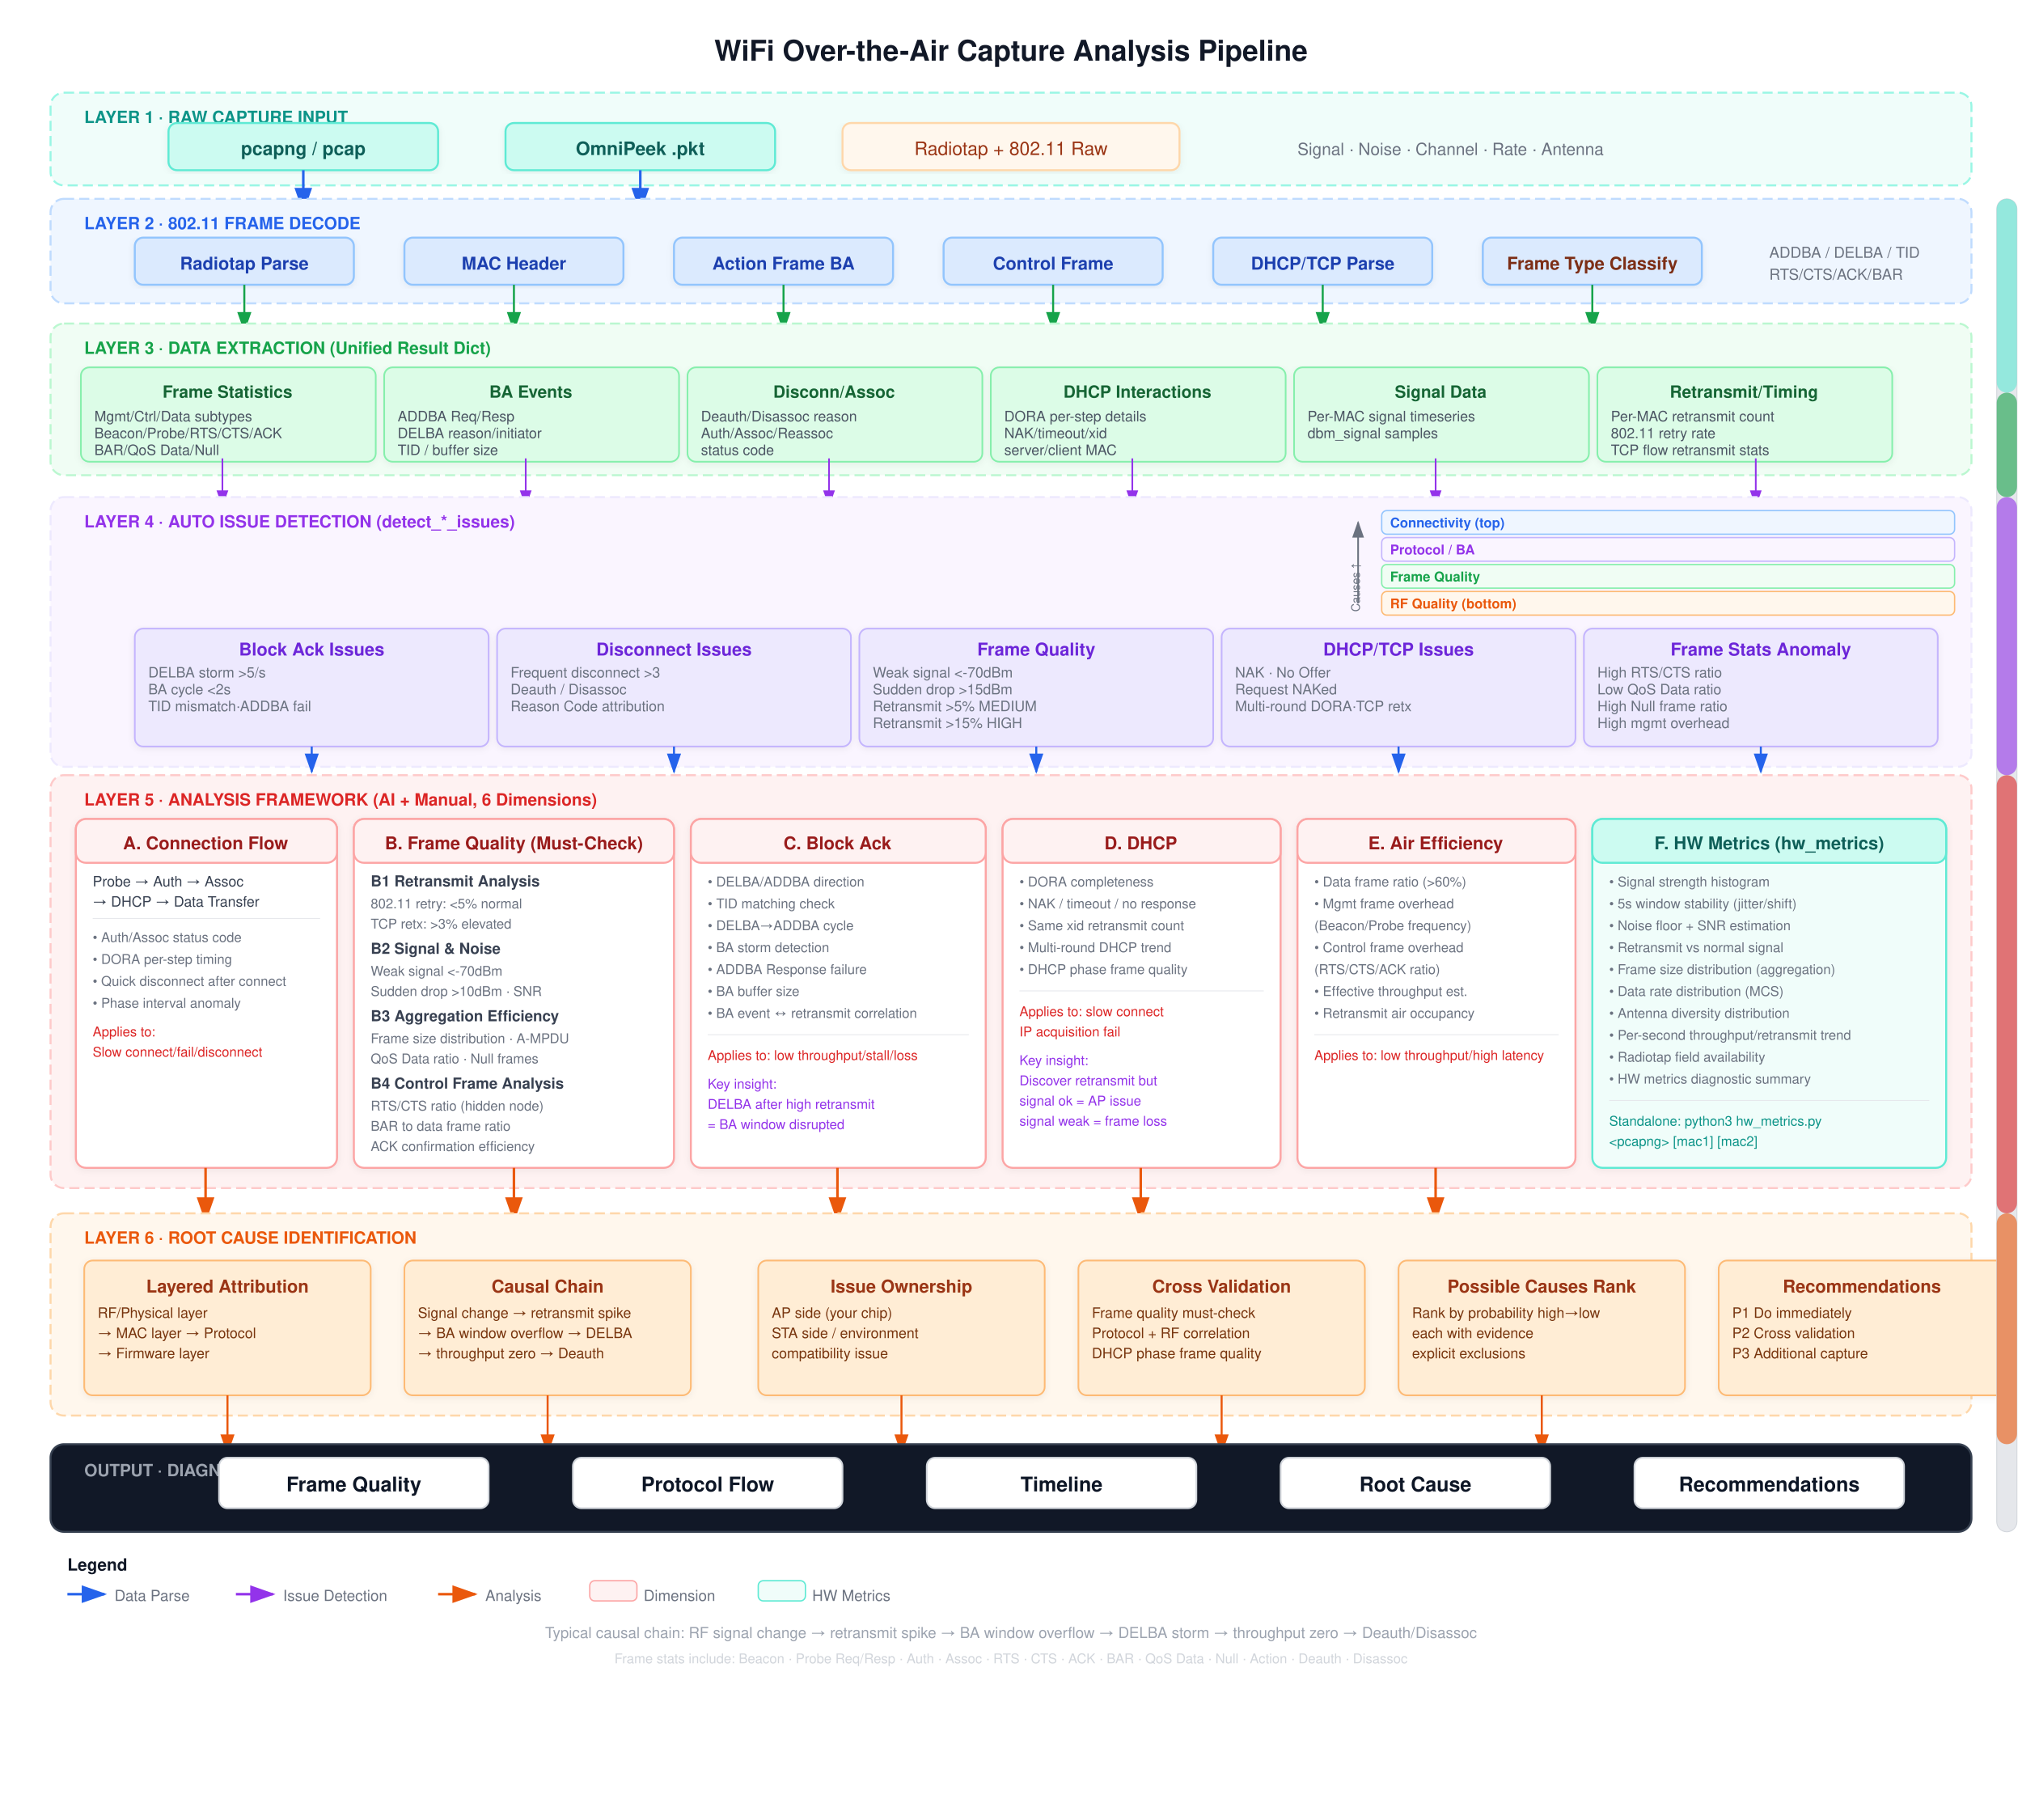
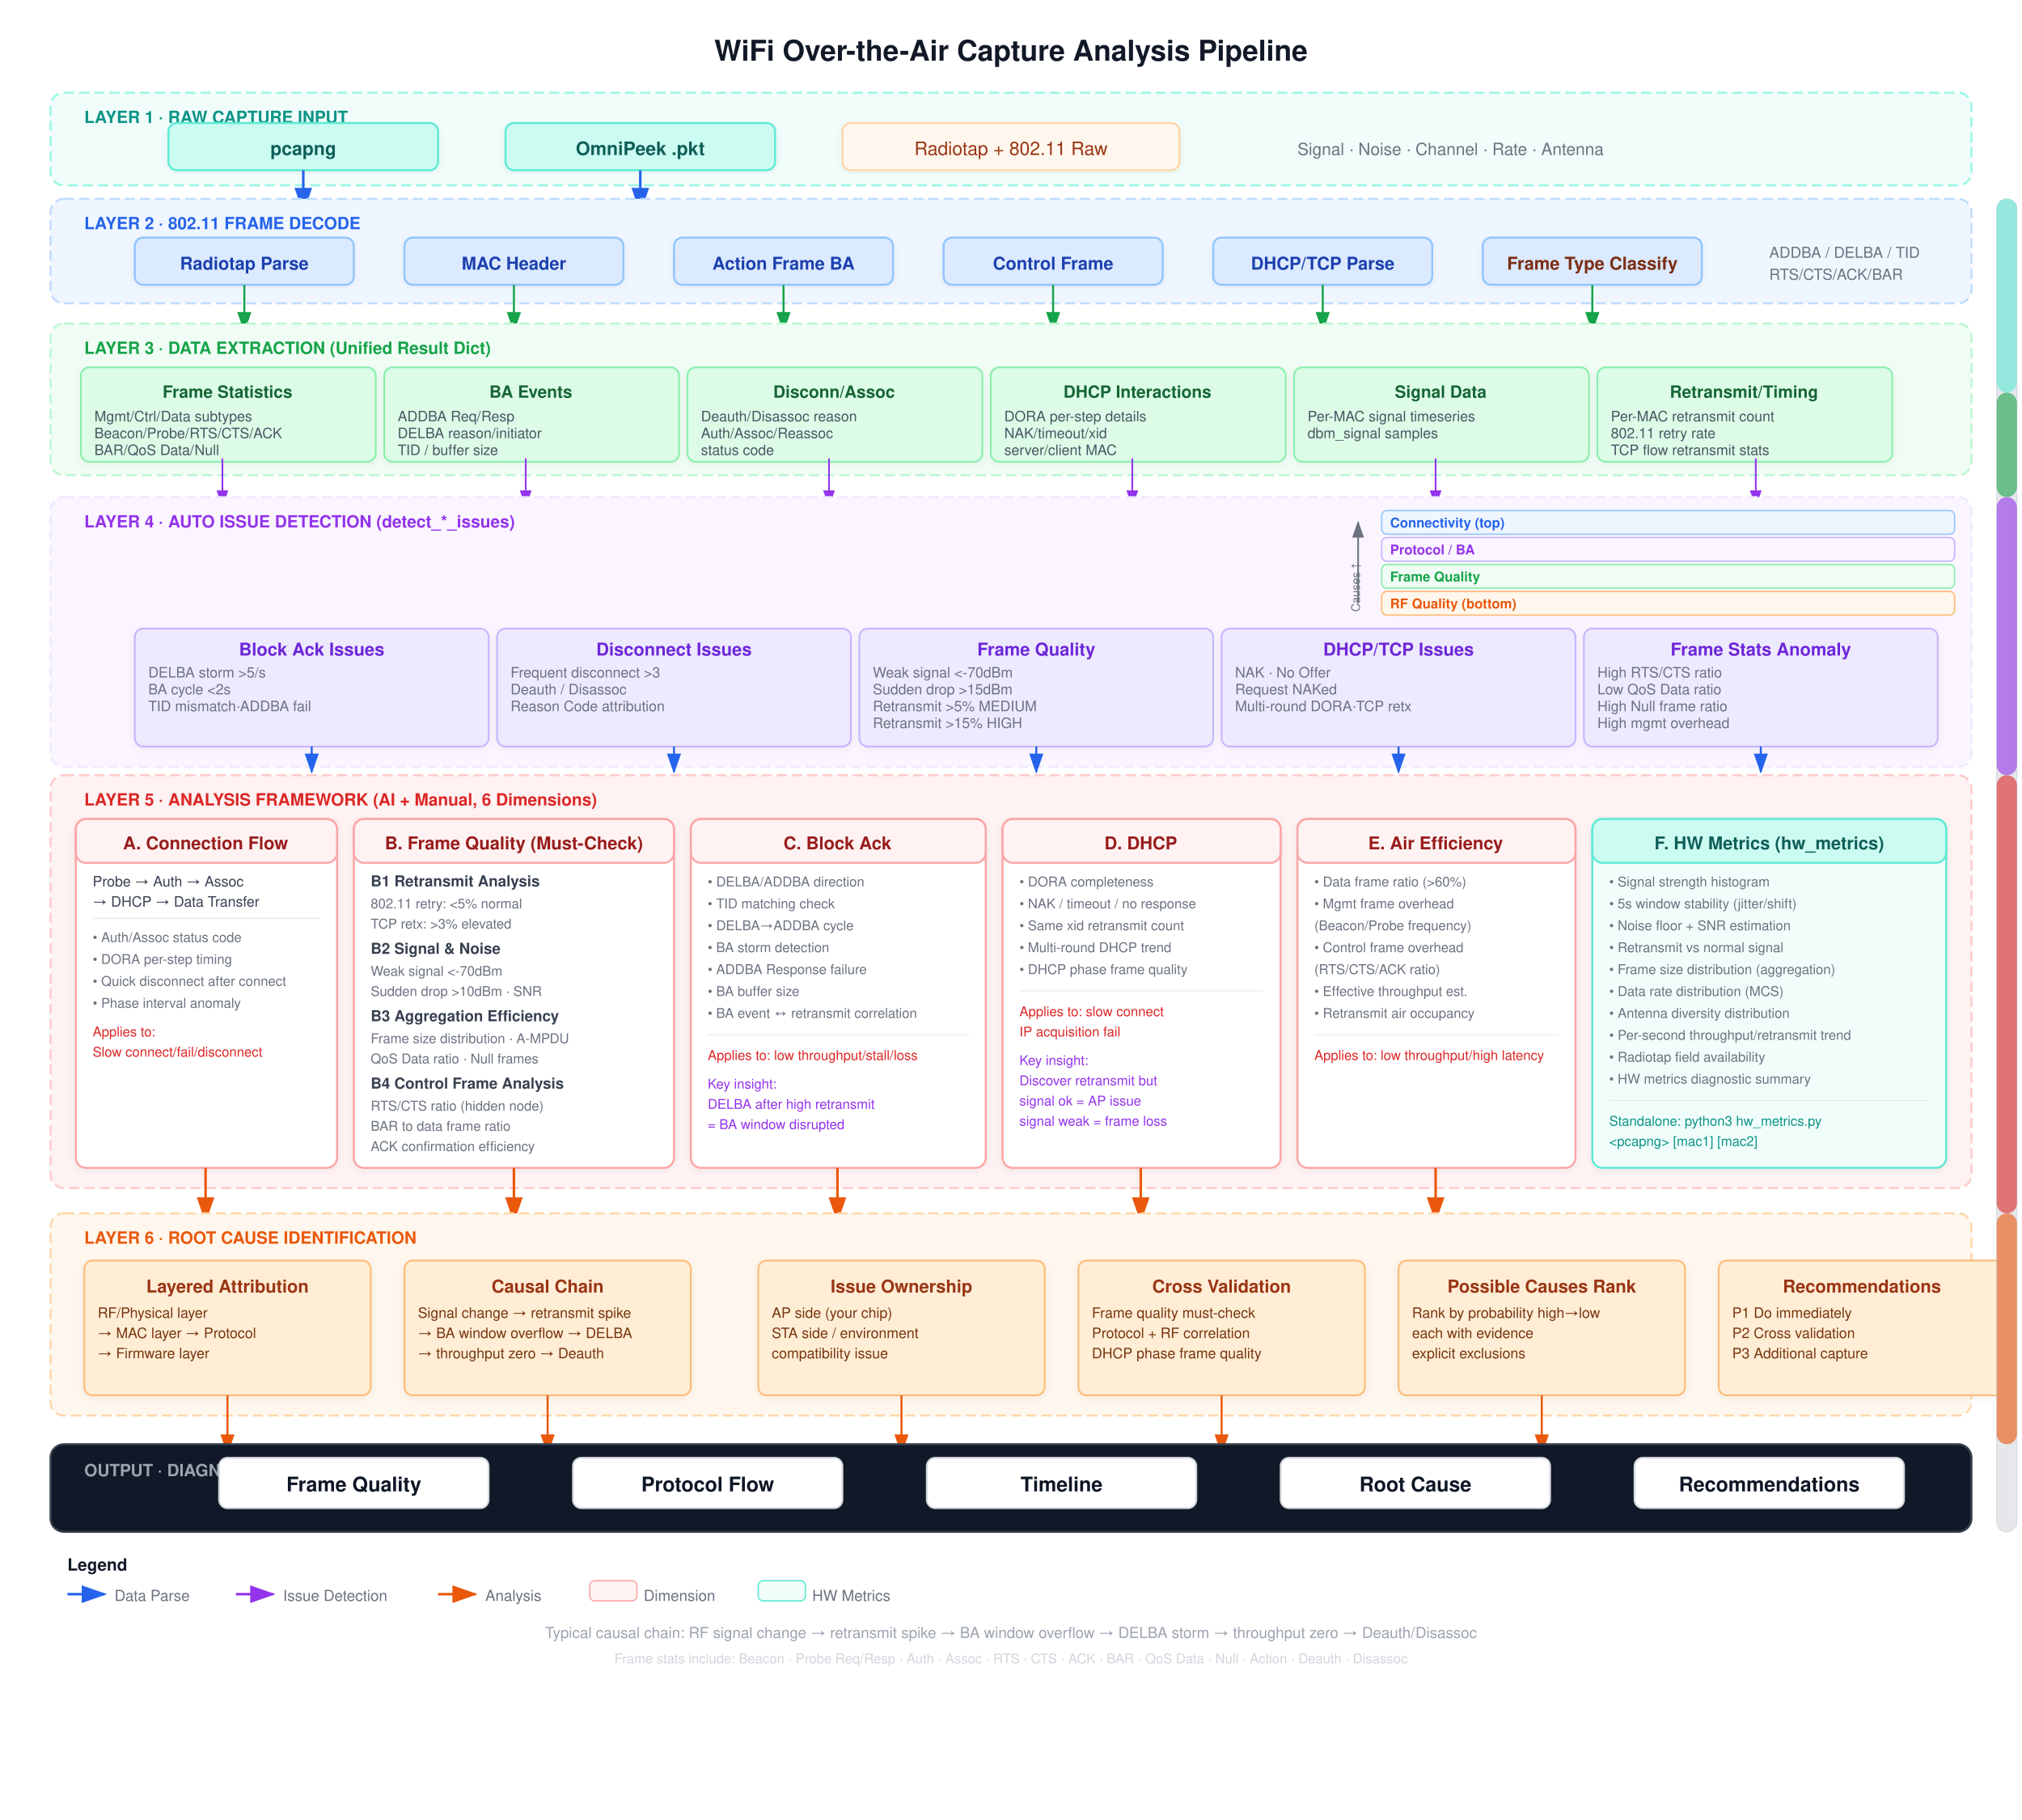
<svg xmlns="http://www.w3.org/2000/svg" viewBox="0 0 1200 1080" width="1200" height="1080">
  <style>
    text { font-family: "Helvetica Neue", Helvetica, Arial, sans-serif; }
  </style>
  <defs>
    <marker id="ab" markerWidth="10" markerHeight="7" refX="9" refY="3.5" orient="auto">
      <polygon points="0 0, 10 3.5, 0 7" fill="#2563eb" />
    </marker>
    <marker id="ag" markerWidth="10" markerHeight="7" refX="9" refY="3.5" orient="auto">
      <polygon points="0 0, 10 3.5, 0 7" fill="#16a34a" />
    </marker>
    <marker id="ap" markerWidth="10" markerHeight="7" refX="9" refY="3.5" orient="auto">
      <polygon points="0 0, 10 3.5, 0 7" fill="#9333ea" />
    </marker>
    <marker id="ao" markerWidth="10" markerHeight="7" refX="9" refY="3.5" orient="auto">
      <polygon points="0 0, 10 3.5, 0 7" fill="#ea580c" />
    </marker>
    <marker id="ay" markerWidth="10" markerHeight="7" refX="9" refY="3.5" orient="auto">
      <polygon points="0 0, 10 3.5, 0 7" fill="#6b7280" />
    </marker>
    <filter id="sh" x="-4%" y="-4%" width="108%" height="112%">
      <feDropShadow dx="0" dy="1" stdDeviation="2" flood-color="#000" flood-opacity="0.06" />
    </filter>
  </defs>
  <rect width="1200" height="1080" fill="#ffffff" />
  <text x="600" y="36" text-anchor="middle" font-size="17" font-weight="600" fill="#111827">WiFi Over-the-Air Capture Analysis Pipeline</text>
  <rect x="30" y="55" width="1140" height="55" rx="8" fill="#f0fdfa" stroke="#99f6e4" stroke-width="1.2" stroke-dasharray="6,3" />
  <text x="50" y="73" font-size="10" fill="#0d9488" font-weight="600">LAYER 1 · RAW CAPTURE INPUT</text>
  <g filter="url(#sh)">
    <rect x="100" y="73" width="160" height="28" rx="5" fill="#ccfbf1" stroke="#5eead4" stroke-width="1.2" />
-     <text x="180" y="92" text-anchor="middle" font-size="11" font-weight="600" fill="#115e59">pcapng / pcap</text>
+     <text x="180" y="92" text-anchor="middle" font-size="11" font-weight="600" fill="#115e59">pcapng</text>
  </g>
  <g filter="url(#sh)">
    <rect x="300" y="73" width="160" height="28" rx="5" fill="#ccfbf1" stroke="#5eead4" stroke-width="1.2" />
    <text x="380" y="92" text-anchor="middle" font-size="11" font-weight="600" fill="#115e59">OmniPeek .pkt</text>
  </g>
  <g filter="url(#sh)">
    <rect x="500" y="73" width="200" height="28" rx="5" fill="#fff7ed" stroke="#fed7aa" stroke-width="1.2" />
    <text x="600" y="92" text-anchor="middle" font-size="11" fill="#9a3412">Radiotap + 802.11 Raw</text>
  </g>
  <text x="770" y="92" font-size="10" fill="#6b7280">Signal · Noise · Channel · Rate · Antenna</text>
  <line x1="180" y1="101" x2="180" y2="125" stroke="#2563eb" stroke-width="1.5" marker-end="url(#ab)" />
  <line x1="380" y1="101" x2="380" y2="125" stroke="#2563eb" stroke-width="1.5" marker-end="url(#ab)" />
  <rect x="30" y="118" width="1140" height="62" rx="8" fill="#eff6ff" stroke="#bfdbfe" stroke-width="1.2" stroke-dasharray="6,3" />
  <text x="50" y="136" font-size="10" fill="#2563eb" font-weight="600">LAYER 2 · 802.11 FRAME DECODE</text>
  <g filter="url(#sh)">
    <rect x="80" y="141" width="130" height="28" rx="5" fill="#dbeafe" stroke="#93c5fd" stroke-width="1.2" />
    <text x="145" y="160" text-anchor="middle" font-size="10.5" font-weight="600" fill="#1e40af">Radiotap Parse</text>
  </g>
  <g filter="url(#sh)">
    <rect x="240" y="141" width="130" height="28" rx="5" fill="#dbeafe" stroke="#93c5fd" stroke-width="1.2" />
    <text x="305" y="160" text-anchor="middle" font-size="10.5" font-weight="600" fill="#1e40af">MAC Header</text>
  </g>
  <g filter="url(#sh)">
    <rect x="400" y="141" width="130" height="28" rx="5" fill="#dbeafe" stroke="#93c5fd" stroke-width="1.2" />
    <text x="465" y="160" text-anchor="middle" font-size="10.5" font-weight="600" fill="#1e40af">Action Frame BA</text>
  </g>
  <g filter="url(#sh)">
    <rect x="560" y="141" width="130" height="28" rx="5" fill="#dbeafe" stroke="#93c5fd" stroke-width="1.2" />
    <text x="625" y="160" text-anchor="middle" font-size="10.5" font-weight="600" fill="#1e40af">Control Frame</text>
  </g>
  <g filter="url(#sh)">
    <rect x="720" y="141" width="130" height="28" rx="5" fill="#dbeafe" stroke="#93c5fd" stroke-width="1.2" />
    <text x="785" y="160" text-anchor="middle" font-size="10.5" font-weight="600" fill="#1e40af">DHCP/TCP Parse</text>
  </g>
  <g filter="url(#sh)">
    <rect x="880" y="141" width="130" height="28" rx="5" fill="#dbeafe" stroke="#93c5fd" stroke-width="1.2" />
    <text x="945" y="160" text-anchor="middle" font-size="10.5" font-weight="600" fill="#7c2d12">Frame Type Classify</text>
  </g>
  <text x="1050" y="153" font-size="9" fill="#6b7280">ADDBA / DELBA / TID</text>
  <text x="1050" y="166" font-size="9" fill="#6b7280">RTS/CTS/ACK/BAR</text>
  <path d="M 145 169 L 145 196" stroke="#16a34a" stroke-width="1.2" fill="none" marker-end="url(#ag)" />
  <path d="M 305 169 L 305 196" stroke="#16a34a" stroke-width="1.2" fill="none" marker-end="url(#ag)" />
  <path d="M 465 169 L 465 196" stroke="#16a34a" stroke-width="1.2" fill="none" marker-end="url(#ag)" />
  <path d="M 625 169 L 625 196" stroke="#16a34a" stroke-width="1.2" fill="none" marker-end="url(#ag)" />
  <path d="M 785 169 L 785 196" stroke="#16a34a" stroke-width="1.2" fill="none" marker-end="url(#ag)" />
  <path d="M 945 169 L 945 196" stroke="#16a34a" stroke-width="1.2" fill="none" marker-end="url(#ag)" />
  <rect x="30" y="192" width="1140" height="90" rx="8" fill="#f0fdf4" stroke="#bbf7d0" stroke-width="1.2" stroke-dasharray="6,3" />
  <text x="50" y="210" font-size="10" fill="#16a34a" font-weight="600">LAYER 3 · DATA EXTRACTION (Unified Result Dict)</text>
  <g filter="url(#sh)">
    <rect x="48" y="218" width="175" height="56" rx="5" fill="#dcfce7" stroke="#86efac" stroke-width="1" />
    <text x="135" y="236" text-anchor="middle" font-size="10" font-weight="600" fill="#166534">Frame Statistics</text>
    <text x="56" y="250" font-size="8.5" fill="#4b5563">Mgmt/Ctrl/Data subtypes</text>
    <text x="56" y="260" font-size="8.5" fill="#4b5563">Beacon/Probe/RTS/CTS/ACK</text>
    <text x="56" y="270" font-size="8.5" fill="#4b5563">BAR/QoS Data/Null</text>
  </g>
  <g filter="url(#sh)">
    <rect x="228" y="218" width="175" height="56" rx="5" fill="#dcfce7" stroke="#86efac" stroke-width="1" />
    <text x="315" y="236" text-anchor="middle" font-size="10" font-weight="600" fill="#166534">BA Events</text>
    <text x="236" y="250" font-size="8.5" fill="#4b5563">ADDBA Req/Resp</text>
    <text x="236" y="260" font-size="8.5" fill="#4b5563">DELBA reason/initiator</text>
    <text x="236" y="270" font-size="8.5" fill="#4b5563">TID / buffer size</text>
  </g>
  <g filter="url(#sh)">
    <rect x="408" y="218" width="175" height="56" rx="5" fill="#dcfce7" stroke="#86efac" stroke-width="1" />
    <text x="495" y="236" text-anchor="middle" font-size="10" font-weight="600" fill="#166534">Disconn/Assoc</text>
    <text x="416" y="250" font-size="8.5" fill="#4b5563">Deauth/Disassoc reason</text>
    <text x="416" y="260" font-size="8.5" fill="#4b5563">Auth/Assoc/Reassoc</text>
    <text x="416" y="270" font-size="8.5" fill="#4b5563">status code</text>
  </g>
  <g filter="url(#sh)">
    <rect x="588" y="218" width="175" height="56" rx="5" fill="#dcfce7" stroke="#86efac" stroke-width="1" />
    <text x="675" y="236" text-anchor="middle" font-size="10" font-weight="600" fill="#166534">DHCP Interactions</text>
    <text x="596" y="250" font-size="8.5" fill="#4b5563">DORA per-step details</text>
    <text x="596" y="260" font-size="8.5" fill="#4b5563">NAK/timeout/xid</text>
    <text x="596" y="270" font-size="8.5" fill="#4b5563">server/client MAC</text>
  </g>
  <g filter="url(#sh)">
    <rect x="768" y="218" width="175" height="56" rx="5" fill="#dcfce7" stroke="#86efac" stroke-width="1" />
    <text x="855" y="236" text-anchor="middle" font-size="10" font-weight="600" fill="#166534">Signal Data</text>
    <text x="776" y="250" font-size="8.5" fill="#4b5563">Per-MAC signal timeseries</text>
    <text x="776" y="260" font-size="8.5" fill="#4b5563">dbm_signal samples</text>
  </g>
  <g filter="url(#sh)">
    <rect x="948" y="218" width="175" height="56" rx="5" fill="#dcfce7" stroke="#86efac" stroke-width="1" />
    <text x="1035" y="236" text-anchor="middle" font-size="10" font-weight="600" fill="#166534">Retransmit/Timing</text>
    <text x="956" y="250" font-size="8.5" fill="#4b5563">Per-MAC retransmit count</text>
    <text x="956" y="260" font-size="8.5" fill="#4b5563">802.11 retry rate</text>
    <text x="956" y="270" font-size="8.5" fill="#4b5563">TCP flow retransmit stats</text>
  </g>
  <path d="M 132 272 L 132 300" stroke="#9333ea" stroke-width="1" fill="none" marker-end="url(#ap)" />
  <path d="M 312 272 L 312 300" stroke="#9333ea" stroke-width="1" fill="none" marker-end="url(#ap)" />
  <path d="M 492 272 L 492 300" stroke="#9333ea" stroke-width="1" fill="none" marker-end="url(#ap)" />
  <path d="M 672 272 L 672 300" stroke="#9333ea" stroke-width="1" fill="none" marker-end="url(#ap)" />
  <path d="M 852 272 L 852 300" stroke="#9333ea" stroke-width="1" fill="none" marker-end="url(#ap)" />
  <path d="M 1042 272 L 1042 300" stroke="#9333ea" stroke-width="1" fill="none" marker-end="url(#ap)" />
  <rect x="30" y="295" width="1140" height="160" rx="8" fill="#faf5ff" stroke="#ede9fe" stroke-width="1.2" stroke-dasharray="6,3" />
  <text x="50" y="313" font-size="10" fill="#9333ea" font-weight="600">LAYER 4 · AUTO ISSUE DETECTION (detect_*_issues)</text>
  <rect x="820" y="303" width="340" height="14" rx="3" fill="#eff6ff" stroke="#93c5fd" stroke-width="0.8" />
  <text x="825" y="313" font-size="8" font-weight="600" fill="#2563eb">Connectivity (top)</text>
  <rect x="820" y="319" width="340" height="14" rx="3" fill="#faf5ff" stroke="#c4b5fd" stroke-width="0.8" />
  <text x="825" y="329" font-size="8" font-weight="600" fill="#9333ea">Protocol / BA</text>
  <rect x="820" y="335" width="340" height="14" rx="3" fill="#f0fdf4" stroke="#86efac" stroke-width="0.8" />
  <text x="825" y="345" font-size="8" font-weight="600" fill="#16a34a">Frame Quality</text>
  <rect x="820" y="351" width="340" height="14" rx="3" fill="#fff7ed" stroke="#fdba74" stroke-width="0.8" />
  <text x="825" y="361" font-size="8" font-weight="600" fill="#ea580c">RF Quality (bottom)</text>
  <line x1="806" y1="358" x2="806" y2="310" stroke="#6b7280" stroke-width="1" marker-end="url(#ay)" />
  <text x="804" y="337" text-anchor="end" font-size="7" fill="#6b7280" transform="rotate(-90,804,334)">Causes ↑</text>
  <g filter="url(#sh)">
    <rect x="80" y="373" width="210" height="70" rx="5" fill="#ede9fe" stroke="#c4b5fd" stroke-width="1" />
    <text x="185" y="389" text-anchor="middle" font-size="10.5" font-weight="600" fill="#6d28d9">Block Ack Issues</text>
    <text x="88" y="402" font-size="8.5" fill="#6b7280">DELBA storm &gt;5/s</text>
    <text x="88" y="412" font-size="8.5" fill="#6b7280">BA cycle &lt;2s</text>
    <text x="88" y="422" font-size="8.5" fill="#6b7280">TID mismatch·ADDBA fail</text>
  </g>
  <g filter="url(#sh)">
    <rect x="295" y="373" width="210" height="70" rx="5" fill="#ede9fe" stroke="#c4b5fd" stroke-width="1" />
    <text x="400" y="389" text-anchor="middle" font-size="10.5" font-weight="600" fill="#6d28d9">Disconnect Issues</text>
    <text x="303" y="402" font-size="8.5" fill="#6b7280">Frequent disconnect &gt;3</text>
    <text x="303" y="412" font-size="8.5" fill="#6b7280">Deauth / Disassoc</text>
    <text x="303" y="422" font-size="8.5" fill="#6b7280">Reason Code attribution</text>
  </g>
  <g filter="url(#sh)">
    <rect x="510" y="373" width="210" height="70" rx="5" fill="#ede9fe" stroke="#c4b5fd" stroke-width="1" />
    <text x="615" y="389" text-anchor="middle" font-size="10.5" font-weight="600" fill="#6d28d9">Frame Quality</text>
    <text x="518" y="402" font-size="8.5" fill="#6b7280">Weak signal &lt;-70dBm</text>
    <text x="518" y="412" font-size="8.5" fill="#6b7280">Sudden drop &gt;15dBm</text>
    <text x="518" y="422" font-size="8.5" fill="#6b7280">Retransmit &gt;5% MEDIUM</text>
    <text x="518" y="432" font-size="8.5" fill="#6b7280">Retransmit &gt;15% HIGH</text>
  </g>
  <g filter="url(#sh)">
    <rect x="725" y="373" width="210" height="70" rx="5" fill="#ede9fe" stroke="#c4b5fd" stroke-width="1" />
    <text x="830" y="389" text-anchor="middle" font-size="10.5" font-weight="600" fill="#6d28d9">DHCP/TCP Issues</text>
    <text x="733" y="402" font-size="8.5" fill="#6b7280">NAK · No Offer</text>
    <text x="733" y="412" font-size="8.5" fill="#6b7280">Request NAKed</text>
    <text x="733" y="422" font-size="8.5" fill="#6b7280">Multi-round DORA·TCP retx</text>
  </g>
  <g filter="url(#sh)">
    <rect x="940" y="373" width="210" height="70" rx="5" fill="#ede9fe" stroke="#c4b5fd" stroke-width="1" />
    <text x="1045" y="389" text-anchor="middle" font-size="10.5" font-weight="600" fill="#6d28d9">Frame Stats Anomaly</text>
    <text x="948" y="402" font-size="8.5" fill="#6b7280">High RTS/CTS ratio</text>
    <text x="948" y="412" font-size="8.5" fill="#6b7280">Low QoS Data ratio</text>
    <text x="948" y="422" font-size="8.5" fill="#6b7280">High Null frame ratio</text>
    <text x="948" y="432" font-size="8.5" fill="#6b7280">High mgmt overhead</text>
  </g>
  <path d="M 185 443 L 185 458" stroke="#2563eb" stroke-width="1.2" fill="none" marker-end="url(#ab)" />
  <path d="M 400 443 L 400 458" stroke="#2563eb" stroke-width="1.2" fill="none" marker-end="url(#ab)" />
  <path d="M 615 443 L 615 458" stroke="#2563eb" stroke-width="1.2" fill="none" marker-end="url(#ab)" />
  <path d="M 830 443 L 830 458" stroke="#2563eb" stroke-width="1.2" fill="none" marker-end="url(#ab)" />
  <path d="M 1045 443 L 1045 458" stroke="#2563eb" stroke-width="1.2" fill="none" marker-end="url(#ab)" />
  <rect x="30" y="460" width="1140" height="245" rx="8" fill="#fef2f2" stroke="#fecaca" stroke-width="1.2" stroke-dasharray="6,3" />
  <text x="50" y="478" font-size="10" fill="#dc2626" font-weight="600">LAYER 5 · ANALYSIS FRAMEWORK (AI + Manual, 6 Dimensions)</text>
  <g filter="url(#sh)">
    <rect x="45" y="486" width="155" height="207" rx="6" fill="#ffffff" stroke="#fca5a5" stroke-width="1.2" />
    <rect x="45" y="486" width="155" height="26" rx="6" fill="#fef2f2" stroke="#fca5a5" stroke-width="1.2" />
    <text x="122" y="504" text-anchor="middle" font-size="10.5" font-weight="600" fill="#991b1b">A. Connection Flow</text>
    <text x="55" y="526" font-size="8.5" fill="#374151">Probe → Auth → Assoc</text>
    <text x="55" y="538" font-size="8.5" fill="#374151">→ DHCP → Data Transfer</text>
    <line x1="55" y1="545" x2="190" y2="545" stroke="#e5e7eb" stroke-width="0.5" />
    <text x="55" y="559" font-size="8" fill="#6b7280">• Auth/Assoc status code</text>
    <text x="55" y="572" font-size="8" fill="#6b7280">• DORA per-step timing</text>
    <text x="55" y="585" font-size="8" fill="#6b7280">• Quick disconnect after connect</text>
    <text x="55" y="598" font-size="8" fill="#6b7280">• Phase interval anomaly</text>
    <text x="55" y="615" font-size="8" fill="#dc2626">Applies to:</text>
    <text x="55" y="627" font-size="8" fill="#dc2626">Slow connect/fail/disconnect</text>
  </g>
  <g filter="url(#sh)">
    <rect x="210" y="486" width="190" height="207" rx="6" fill="#ffffff" stroke="#fca5a5" stroke-width="1.2" />
    <rect x="210" y="486" width="190" height="26" rx="6" fill="#fef2f2" stroke="#fca5a5" stroke-width="1.2" />
    <text x="305" y="504" text-anchor="middle" font-size="10.5" font-weight="600" fill="#991b1b">B. Frame Quality (Must-Check)</text>
    <text x="220" y="526" font-size="9" font-weight="600" fill="#374151">B1 Retransmit Analysis</text>
    <text x="220" y="539" font-size="8" fill="#6b7280">802.11 retry: &lt;5% normal</text>
    <text x="220" y="551" font-size="8" fill="#6b7280">TCP retx: &gt;3% elevated</text>
    <text x="220" y="566" font-size="9" font-weight="600" fill="#374151">B2 Signal &amp; Noise</text>
    <text x="220" y="579" font-size="8" fill="#6b7280">Weak signal &lt;-70dBm</text>
    <text x="220" y="591" font-size="8" fill="#6b7280">Sudden drop &gt;10dBm · SNR</text>
    <text x="220" y="606" font-size="9" font-weight="600" fill="#374151">B3 Aggregation Efficiency</text>
    <text x="220" y="619" font-size="8" fill="#6b7280">Frame size distribution · A-MPDU</text>
    <text x="220" y="631" font-size="8" fill="#6b7280">QoS Data ratio · Null frames</text>
    <text x="220" y="646" font-size="9" font-weight="600" fill="#374151">B4 Control Frame Analysis</text>
    <text x="220" y="659" font-size="8" fill="#6b7280">RTS/CTS ratio (hidden node)</text>
    <text x="220" y="671" font-size="8" fill="#6b7280">BAR to data frame ratio</text>
    <text x="220" y="683" font-size="8" fill="#6b7280">ACK confirmation efficiency</text>
  </g>
  <g filter="url(#sh)">
    <rect x="410" y="486" width="175" height="207" rx="6" fill="#ffffff" stroke="#fca5a5" stroke-width="1.2" />
    <rect x="410" y="486" width="175" height="26" rx="6" fill="#fef2f2" stroke="#fca5a5" stroke-width="1.2" />
    <text x="497" y="504" text-anchor="middle" font-size="10.5" font-weight="600" fill="#991b1b">C. Block Ack</text>
    <text x="420" y="526" font-size="8" fill="#6b7280">• DELBA/ADDBA direction</text>
    <text x="420" y="539" font-size="8" fill="#6b7280">• TID matching check</text>
    <text x="420" y="552" font-size="8" fill="#6b7280">• DELBA→ADDBA cycle</text>
    <text x="420" y="565" font-size="8" fill="#6b7280">• BA storm detection</text>
    <text x="420" y="578" font-size="8" fill="#6b7280">• ADDBA Response failure</text>
    <text x="420" y="591" font-size="8" fill="#6b7280">• BA buffer size</text>
    <text x="420" y="604" font-size="8" fill="#6b7280">• BA event ↔ retransmit correlation</text>
    <line x1="420" y1="614" x2="575" y2="614" stroke="#e5e7eb" stroke-width="0.5" />
    <text x="420" y="629" font-size="8" fill="#dc2626">Applies to: low throughput/stall/loss</text>
    <text x="420" y="646" font-size="8" fill="#9333ea">Key insight:</text>
    <text x="420" y="658" font-size="8" fill="#9333ea">DELBA after high retransmit</text>
    <text x="420" y="670" font-size="8" fill="#9333ea">= BA window disrupted</text>
  </g>
  <g filter="url(#sh)">
    <rect x="595" y="486" width="165" height="207" rx="6" fill="#ffffff" stroke="#fca5a5" stroke-width="1.2" />
    <rect x="595" y="486" width="165" height="26" rx="6" fill="#fef2f2" stroke="#fca5a5" stroke-width="1.2" />
    <text x="677" y="504" text-anchor="middle" font-size="10.5" font-weight="600" fill="#991b1b">D. DHCP</text>
    <text x="605" y="526" font-size="8" fill="#6b7280">• DORA completeness</text>
    <text x="605" y="539" font-size="8" fill="#6b7280">• NAK / timeout / no response</text>
    <text x="605" y="552" font-size="8" fill="#6b7280">• Same xid retransmit count</text>
    <text x="605" y="565" font-size="8" fill="#6b7280">• Multi-round DHCP trend</text>
    <text x="605" y="578" font-size="8" fill="#6b7280">• DHCP phase frame quality</text>
    <line x1="605" y1="588" x2="750" y2="588" stroke="#e5e7eb" stroke-width="0.5" />
    <text x="605" y="603" font-size="8" fill="#dc2626">Applies to: slow connect</text>
    <text x="605" y="615" font-size="8" fill="#dc2626">IP acquisition fail</text>
    <text x="605" y="632" font-size="8" fill="#9333ea">Key insight:</text>
    <text x="605" y="644" font-size="8" fill="#9333ea">Discover retransmit but</text>
    <text x="605" y="656" font-size="8" fill="#9333ea">signal ok = AP issue</text>
    <text x="605" y="668" font-size="8" fill="#9333ea">signal weak = frame loss</text>
  </g>
  <g filter="url(#sh)">
    <rect x="770" y="486" width="165" height="207" rx="6" fill="#ffffff" stroke="#fca5a5" stroke-width="1.2" />
    <rect x="770" y="486" width="165" height="26" rx="6" fill="#fef2f2" stroke="#fca5a5" stroke-width="1.2" />
    <text x="852" y="504" text-anchor="middle" font-size="10.5" font-weight="600" fill="#991b1b">E. Air Efficiency</text>
    <text x="780" y="526" font-size="8" fill="#6b7280">• Data frame ratio (&gt;60%)</text>
    <text x="780" y="539" font-size="8" fill="#6b7280">• Mgmt frame overhead</text>
    <text x="780" y="552" font-size="8" fill="#6b7280">  (Beacon/Probe frequency)</text>
    <text x="780" y="565" font-size="8" fill="#6b7280">• Control frame overhead</text>
    <text x="780" y="578" font-size="8" fill="#6b7280">  (RTS/CTS/ACK ratio)</text>
    <text x="780" y="591" font-size="8" fill="#6b7280">• Effective throughput est.</text>
    <text x="780" y="604" font-size="8" fill="#6b7280">• Retransmit air occupancy</text>
    <line x1="780" y1="614" x2="925" y2="614" stroke="#e5e7eb" stroke-width="0.5" />
    <text x="780" y="629" font-size="8" fill="#dc2626">Applies to: low throughput/high latency</text>
  </g>
  <g filter="url(#sh)">
    <rect x="945" y="486" width="210" height="207" rx="6" fill="#f0fdfa" stroke="#5eead4" stroke-width="1.2" />
    <rect x="945" y="486" width="210" height="26" rx="6" fill="#ccfbf1" stroke="#5eead4" stroke-width="1.2" />
    <text x="1050" y="504" text-anchor="middle" font-size="10.5" font-weight="600" fill="#115e59">F. HW Metrics (hw_metrics)</text>
    <text x="955" y="526" font-size="8" fill="#6b7280">• Signal strength histogram</text>
    <text x="955" y="539" font-size="8" fill="#6b7280">• 5s window stability (jitter/shift)</text>
    <text x="955" y="552" font-size="8" fill="#6b7280">• Noise floor + SNR estimation</text>
    <text x="955" y="565" font-size="8" fill="#6b7280">• Retransmit vs normal signal</text>
    <text x="955" y="578" font-size="8" fill="#6b7280">• Frame size distribution (aggregation)</text>
    <text x="955" y="591" font-size="8" fill="#6b7280">• Data rate distribution (MCS)</text>
    <text x="955" y="604" font-size="8" fill="#6b7280">• Antenna diversity distribution</text>
    <text x="955" y="617" font-size="8" fill="#6b7280">• Per-second throughput/retransmit trend</text>
    <text x="955" y="630" font-size="8" fill="#6b7280">• Radiotap field availability</text>
    <text x="955" y="643" font-size="8" fill="#6b7280">• HW metrics diagnostic summary</text>
    <line x1="955" y1="653" x2="1145" y2="653" stroke="#e5e7eb" stroke-width="0.5" />
    <text x="955" y="668" font-size="8" fill="#0d9488">Standalone: python3 hw_metrics.py</text>
    <text x="955" y="680" font-size="8" fill="#0d9488">&lt;pcapng&gt; [mac1] [mac2]</text>
  </g>
  <path d="M 122 693 L 122 724" stroke="#ea580c" stroke-width="1.5" fill="none" marker-end="url(#ao)" />
  <path d="M 305 693 L 305 724" stroke="#ea580c" stroke-width="1.5" fill="none" marker-end="url(#ao)" />
  <path d="M 497 693 L 497 724" stroke="#ea580c" stroke-width="1.5" fill="none" marker-end="url(#ao)" />
  <path d="M 677 693 L 677 724" stroke="#ea580c" stroke-width="1.5" fill="none" marker-end="url(#ao)" />
  <path d="M 852 693 L 852 724" stroke="#ea580c" stroke-width="1.5" fill="none" marker-end="url(#ao)" />
  <rect x="30" y="720" width="1140" height="120" rx="8" fill="#fff7ed" stroke="#fed7aa" stroke-width="1.2" stroke-dasharray="6,3" />
  <text x="50" y="738" font-size="10" fill="#ea580c" font-weight="600">LAYER 6 · ROOT CAUSE IDENTIFICATION</text>
  <g filter="url(#sh)">
    <rect x="50" y="748" width="170" height="80" rx="5" fill="#ffedd5" stroke="#fdba74" stroke-width="1" />
    <text x="135" y="767" text-anchor="middle" font-size="10.5" font-weight="600" fill="#9a3412">Layered Attribution</text>
    <text x="58" y="782" font-size="8.5" fill="#78350f">RF/Physical layer</text>
    <text x="58" y="794" font-size="8.5" fill="#78350f">→ MAC layer → Protocol</text>
    <text x="58" y="806" font-size="8.5" fill="#78350f">→ Firmware layer</text>
  </g>
  <g filter="url(#sh)">
    <rect x="240" y="748" width="170" height="80" rx="5" fill="#ffedd5" stroke="#fdba74" stroke-width="1" />
    <text x="325" y="767" text-anchor="middle" font-size="10.5" font-weight="600" fill="#9a3412">Causal Chain</text>
    <text x="248" y="782" font-size="8.5" fill="#78350f">Signal change → retransmit spike</text>
    <text x="248" y="794" font-size="8.5" fill="#78350f">→ BA window overflow → DELBA</text>
    <text x="248" y="806" font-size="8.5" fill="#78350f">→ throughput zero → Deauth</text>
  </g>
  <g filter="url(#sh)">
    <rect x="450" y="748" width="170" height="80" rx="5" fill="#ffedd5" stroke="#fdba74" stroke-width="1" />
    <text x="535" y="767" text-anchor="middle" font-size="10.5" font-weight="600" fill="#9a3412">Issue Ownership</text>
    <text x="458" y="782" font-size="8.5" fill="#78350f">AP side (your chip)</text>
    <text x="458" y="794" font-size="8.5" fill="#78350f">STA side / environment</text>
    <text x="458" y="806" font-size="8.5" fill="#78350f">compatibility issue</text>
  </g>
  <g filter="url(#sh)">
    <rect x="640" y="748" width="170" height="80" rx="5" fill="#ffedd5" stroke="#fdba74" stroke-width="1" />
    <text x="725" y="767" text-anchor="middle" font-size="10.5" font-weight="600" fill="#9a3412">Cross Validation</text>
    <text x="648" y="782" font-size="8.5" fill="#78350f">Frame quality must-check</text>
    <text x="648" y="794" font-size="8.5" fill="#78350f">Protocol + RF correlation</text>
    <text x="648" y="806" font-size="8.5" fill="#78350f">DHCP phase frame quality</text>
  </g>
  <g filter="url(#sh)">
    <rect x="830" y="748" width="170" height="80" rx="5" fill="#ffedd5" stroke="#fdba74" stroke-width="1" />
    <text x="915" y="767" text-anchor="middle" font-size="10.5" font-weight="600" fill="#9a3412">Possible Causes Rank</text>
    <text x="838" y="782" font-size="8.5" fill="#78350f">Rank by probability high→low</text>
    <text x="838" y="794" font-size="8.5" fill="#78350f">each with evidence</text>
    <text x="838" y="806" font-size="8.5" fill="#78350f">explicit exclusions</text>
  </g>
  <g filter="url(#sh)">
    <rect x="1020" y="748" width="170" height="80" rx="5" fill="#ffedd5" stroke="#fdba74" stroke-width="1" />
    <text x="1105" y="767" text-anchor="middle" font-size="10.5" font-weight="600" fill="#9a3412">Recommendations</text>
    <text x="1028" y="782" font-size="8.5" fill="#78350f">P1 Do immediately</text>
    <text x="1028" y="794" font-size="8.5" fill="#78350f">P2 Cross validation</text>
    <text x="1028" y="806" font-size="8.5" fill="#78350f">P3 Additional capture</text>
  </g>
  <path d="M 135 828 L 135 862" stroke="#ea580c" stroke-width="1.2" fill="none" marker-end="url(#ao)" />
  <path d="M 325 828 L 325 862" stroke="#ea580c" stroke-width="1.2" fill="none" marker-end="url(#ao)" />
  <path d="M 535 828 L 535 862" stroke="#ea580c" stroke-width="1.2" fill="none" marker-end="url(#ao)" />
  <path d="M 725 828 L 725 862" stroke="#ea580c" stroke-width="1.2" fill="none" marker-end="url(#ao)" />
  <path d="M 915 828 L 915 862" stroke="#ea580c" stroke-width="1.2" fill="none" marker-end="url(#ao)" />
  <rect x="30" y="857" width="1140" height="52" rx="8" fill="#111827" stroke="#374151" stroke-width="1.2" />
  <text x="50" y="876" font-size="10" fill="#9ca3af" font-weight="600">OUTPUT · DIAGNOSIS REPORT</text>
  <g filter="url(#sh)">
    <rect x="130" y="865" width="160" height="30" rx="5" fill="#ffffff" stroke="#d1d5db" stroke-width="1" />
    <text x="210" y="885" text-anchor="middle" font-size="12" font-weight="600" fill="#111827">Frame Quality</text>
  </g>
  <g filter="url(#sh)">
    <rect x="340" y="865" width="160" height="30" rx="5" fill="#ffffff" stroke="#d1d5db" stroke-width="1" />
    <text x="420" y="885" text-anchor="middle" font-size="12" font-weight="600" fill="#111827">Protocol Flow</text>
  </g>
  <g filter="url(#sh)">
    <rect x="550" y="865" width="160" height="30" rx="5" fill="#ffffff" stroke="#d1d5db" stroke-width="1" />
    <text x="630" y="885" text-anchor="middle" font-size="12" font-weight="600" fill="#111827">Timeline</text>
  </g>
  <g filter="url(#sh)">
    <rect x="760" y="865" width="160" height="30" rx="5" fill="#ffffff" stroke="#d1d5db" stroke-width="1" />
    <text x="840" y="885" text-anchor="middle" font-size="12" font-weight="600" fill="#111827">Root Cause</text>
  </g>
  <g filter="url(#sh)">
    <rect x="970" y="865" width="160" height="30" rx="5" fill="#ffffff" stroke="#d1d5db" stroke-width="1" />
    <text x="1050" y="885" text-anchor="middle" font-size="12" font-weight="600" fill="#111827">Recommendations</text>
  </g>
  <rect x="1185" y="118" width="12" height="791" rx="6" fill="#e5e7eb" stroke="#d1d5db" stroke-width="0.5" />
  <rect x="1185" y="118" width="12" height="115" rx="6" fill="#5eead4" opacity="0.6" />
  <rect x="1185" y="233" width="12" height="62" rx="6" fill="#16a34a" opacity="0.6" />
  <rect x="1185" y="295" width="12" height="165" rx="6" fill="#9333ea" opacity="0.6" />
  <rect x="1185" y="460" width="12" height="260" rx="6" fill="#dc2626" opacity="0.6" />
  <rect x="1185" y="720" width="12" height="137" rx="6" fill="#ea580c" opacity="0.6" />
  <g transform="translate(40, 932)">
    <text x="0" y="0" font-size="10" font-weight="600" fill="#111827">Legend</text>
    <line x1="0" y1="14" x2="22" y2="14" stroke="#2563eb" stroke-width="1.5" marker-end="url(#ab)" />
    <text x="28" y="18" font-size="9" fill="#6b7280">Data Parse</text>
    <line x1="100" y1="14" x2="122" y2="14" stroke="#9333ea" stroke-width="1.5" marker-end="url(#ap)" />
    <text x="128" y="18" font-size="9" fill="#6b7280">Issue Detection</text>
    <line x1="220" y1="14" x2="242" y2="14" stroke="#ea580c" stroke-width="1.5" marker-end="url(#ao)" />
    <text x="248" y="18" font-size="9" fill="#6b7280">Analysis</text>
    <rect x="310" y="6" width="28" height="12" rx="3" fill="#fef2f2" stroke="#fca5a5" stroke-width="0.8" />
    <text x="342" y="18" font-size="9" fill="#6b7280">Dimension</text>
    <rect x="410" y="6" width="28" height="12" rx="3" fill="#f0fdfa" stroke="#5eead4" stroke-width="0.8" />
    <text x="442" y="18" font-size="9" fill="#6b7280">HW Metrics</text>
  </g>
  <text x="600" y="972" text-anchor="middle" font-size="9" fill="#9ca3af">Typical causal chain: RF signal change → retransmit spike → BA window overflow → DELBA storm → throughput zero → Deauth/Disassoc</text>
  <text x="600" y="987" text-anchor="middle" font-size="8" fill="#d1d5db">Frame stats include: Beacon · Probe Req/Resp · Auth · Assoc · RTS · CTS · ACK · BAR · QoS Data · Null · Action · Deauth · Disassoc</text>
</svg>
